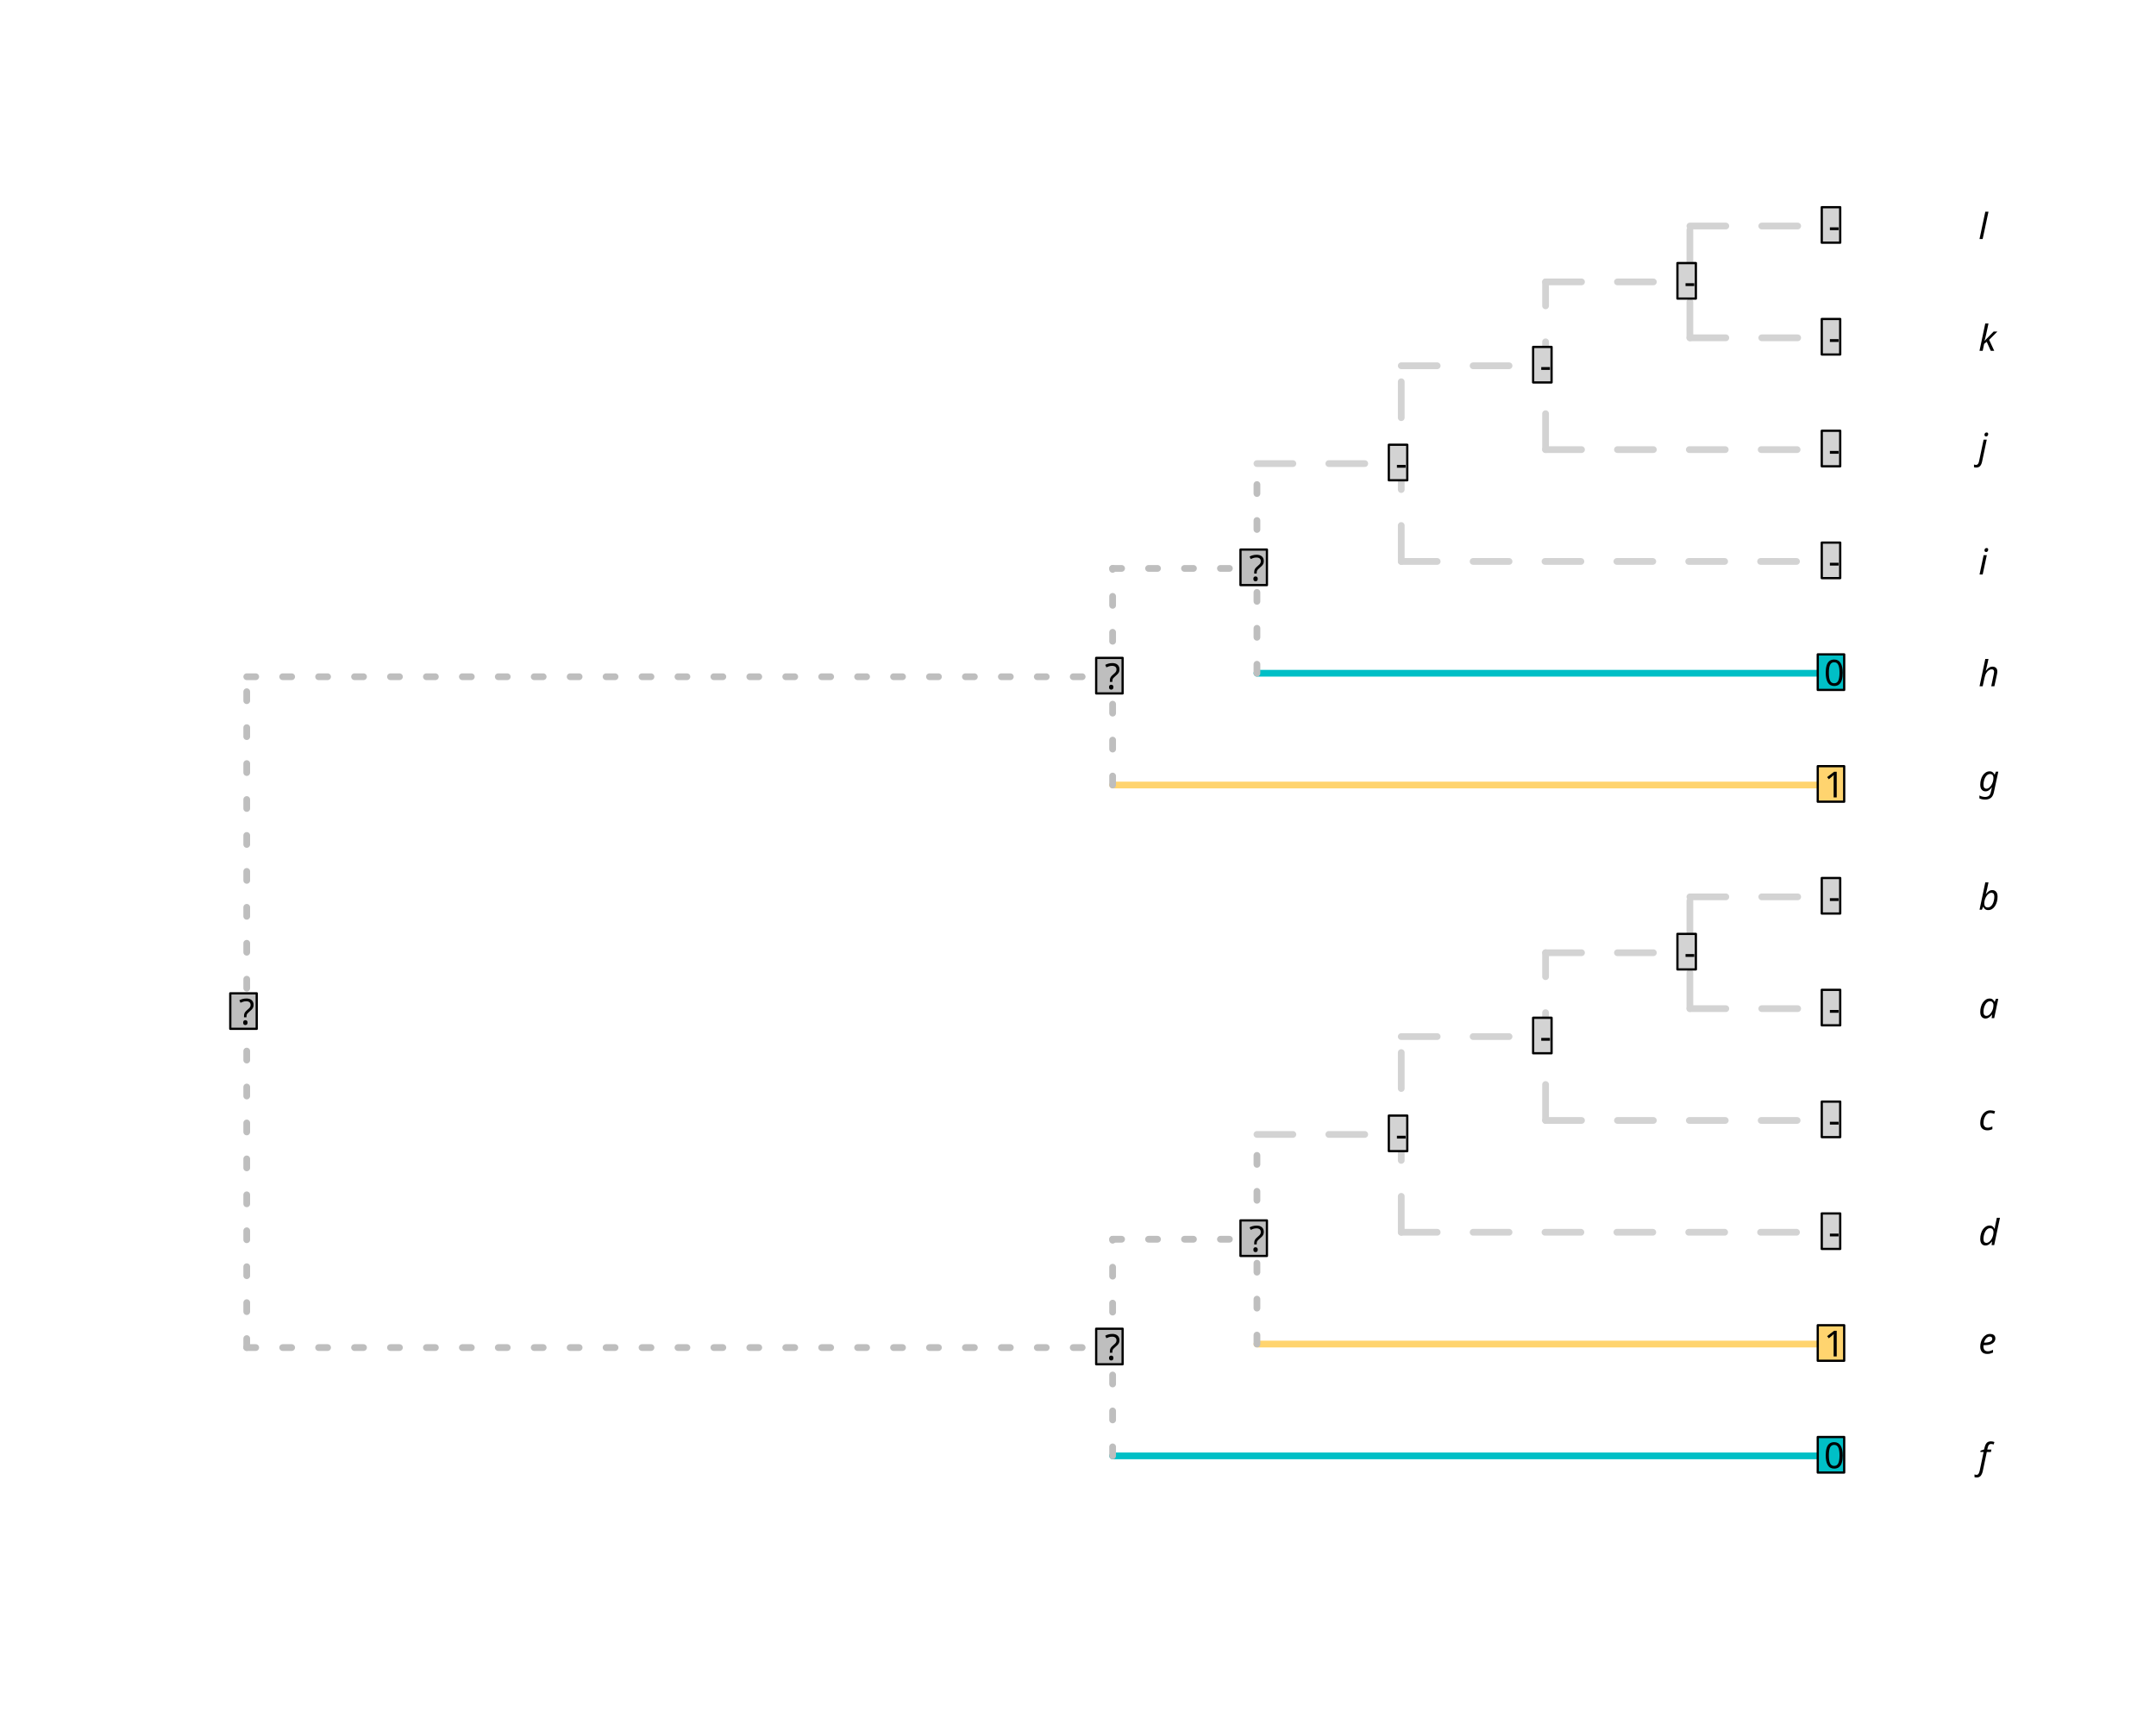
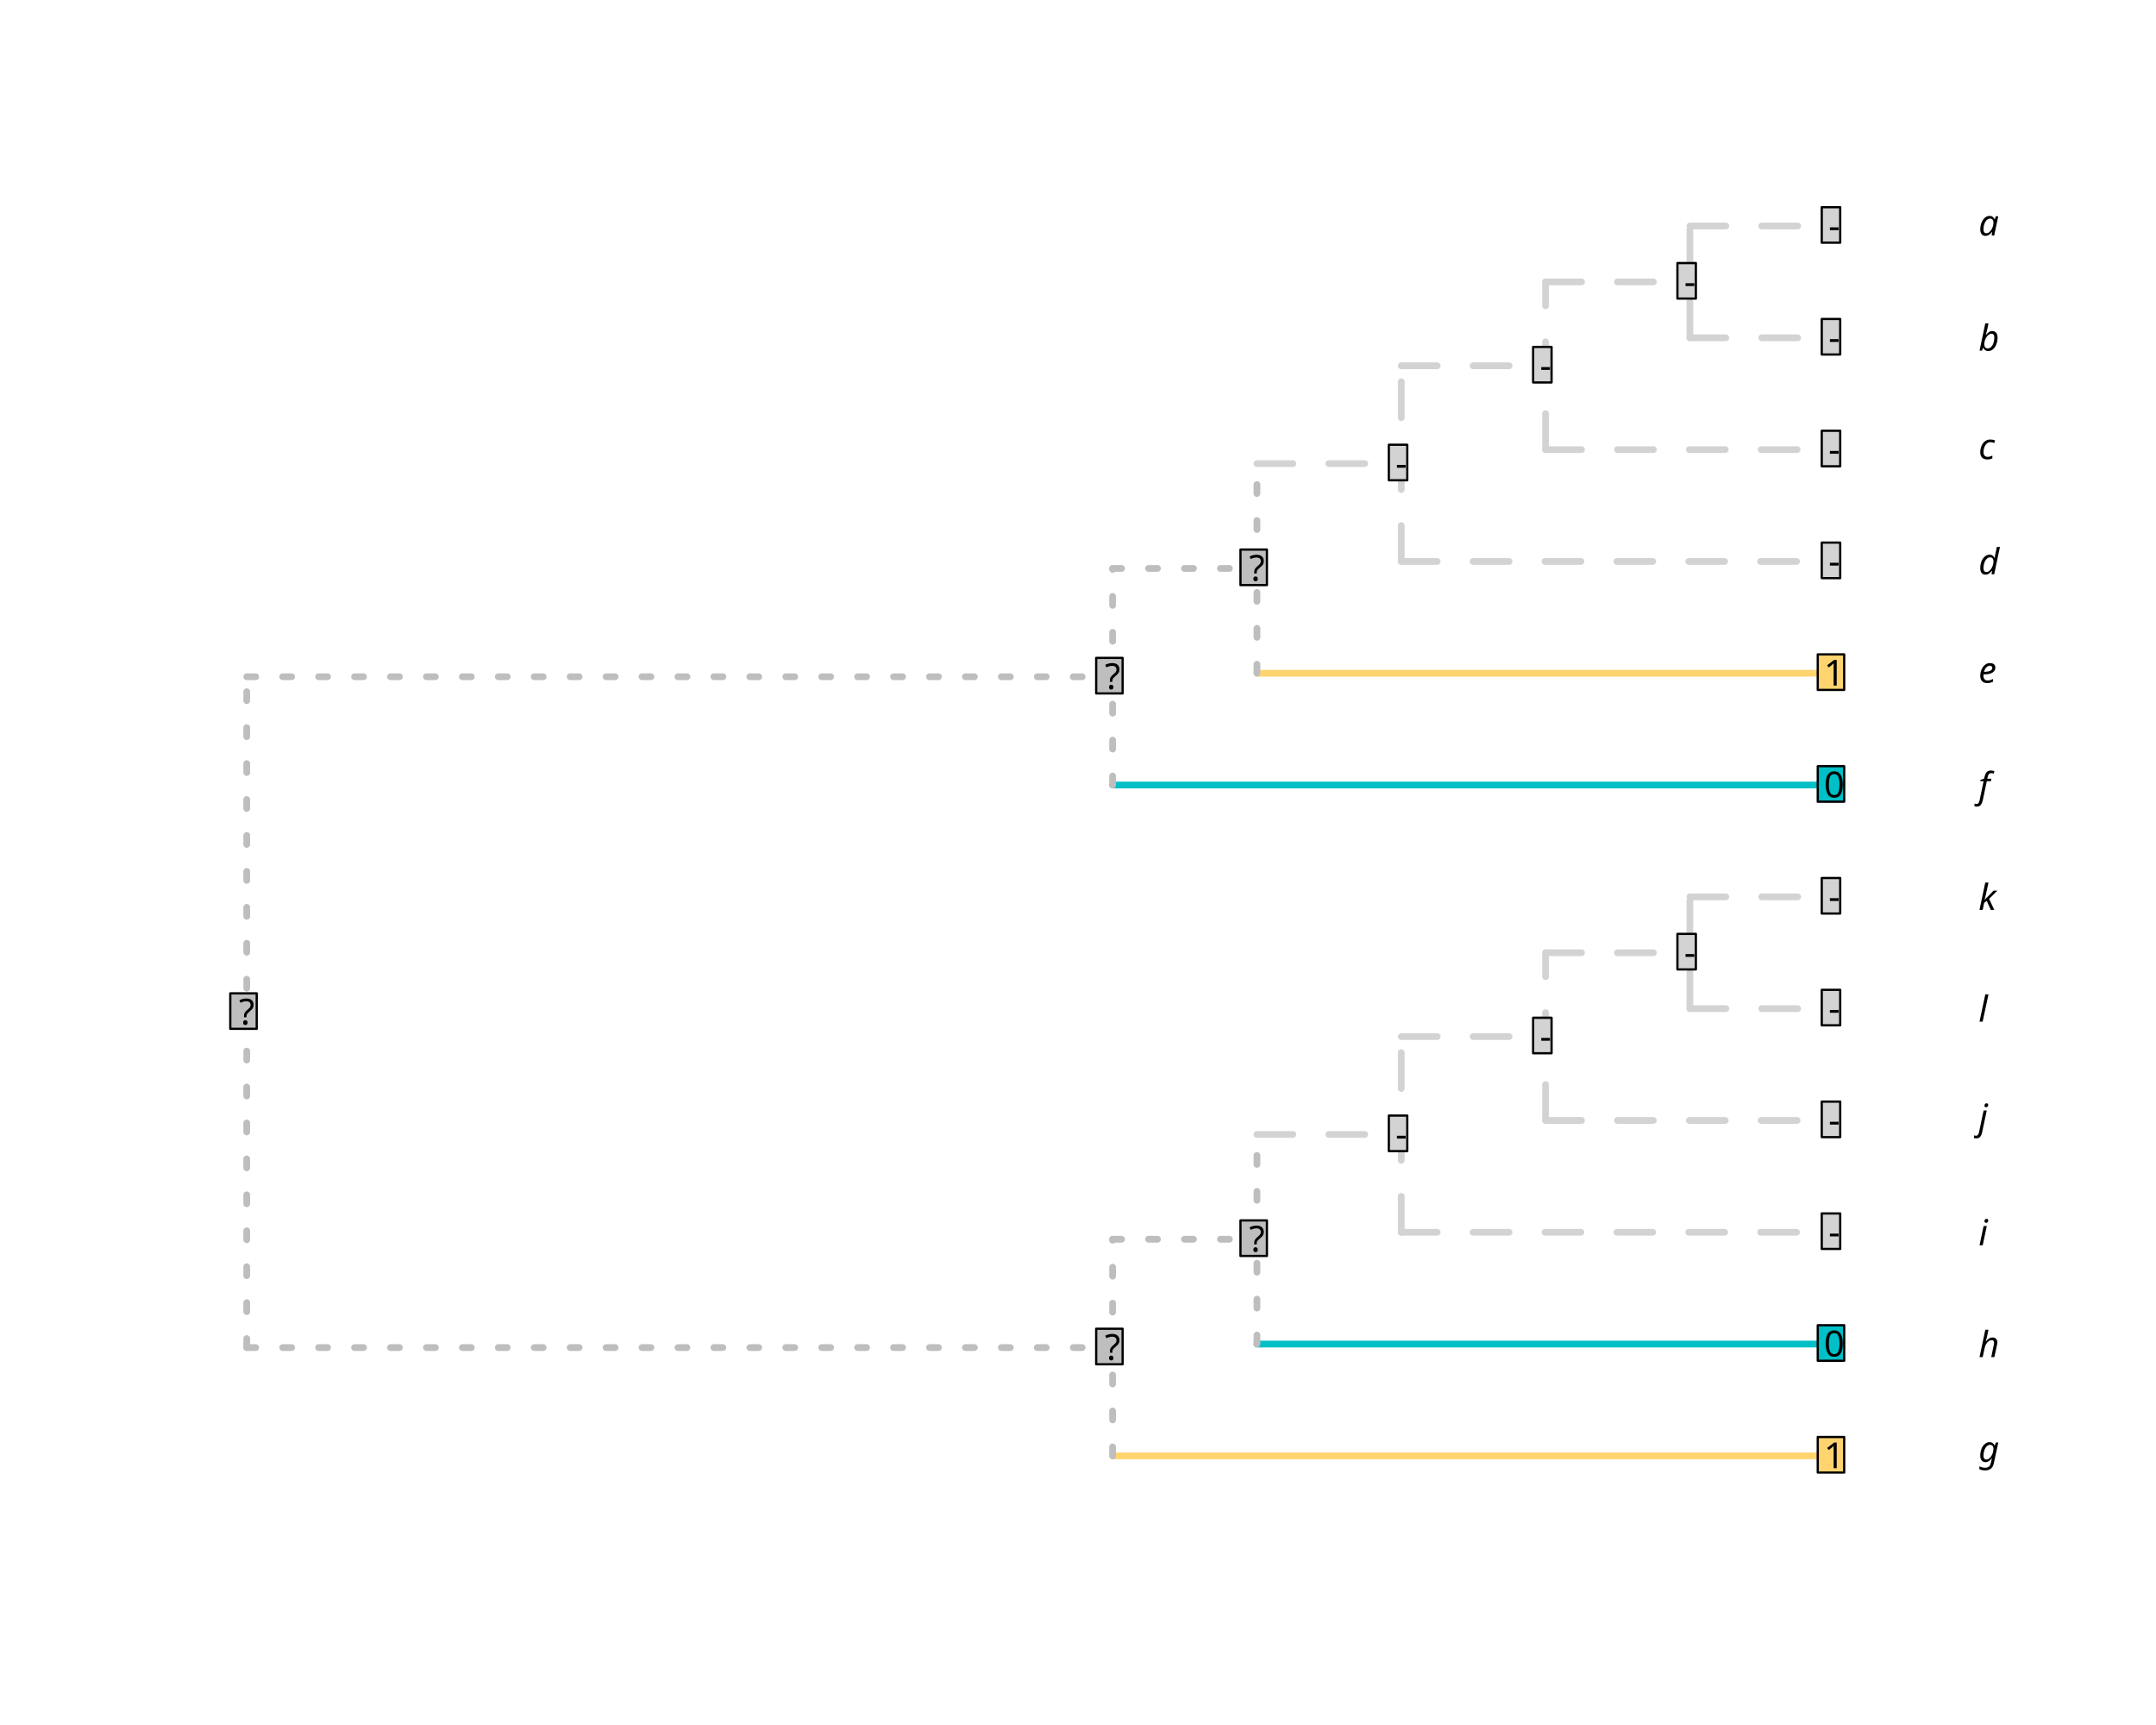
<svg xmlns="http://www.w3.org/2000/svg" class="svglite" data-engine-version="2.0" width="720.00pt" height="576.00pt" viewBox="0 0 720.00 576.00">
  <defs>
    <style type="text/css">
    .svglite line, .svglite polyline, .svglite polygon, .svglite path, .svglite rect, .svglite circle {
      fill: none;
      stroke: #000000;
      stroke-linecap: round;
      stroke-linejoin: round;
      stroke-miterlimit: 10.00;
    }
  </style>
  </defs>
  <rect width="100%" height="100%" style="stroke: none; fill: #FFFFFF;" />
  <defs>
    <clipPath id="cpMC4wMHw3MjAuMDB8MC4wMHw1NzYuMDA=">
      <rect x="0.00" y="0.00" width="720.00" height="576.00" />
    </clipPath>
  </defs>
  <g clip-path="url(#cpMC4wMHw3MjAuMDB8MC4wMHw1NzYuMDA=)">
</g>
  <defs>
    <clipPath id="cpNTkuMDR8Njg5Ljc2fDU5LjA0fDUwMi41Ng==">
      <rect x="59.04" y="59.04" width="630.72" height="443.52" />
    </clipPath>
  </defs>
  <g clip-path="url(#cpNTkuMDR8Njg5Ljc2fDU5LjA0fDUwMi41Ng==)">
    <line x1="82.40" y1="449.97" x2="371.56" y2="449.97" style="stroke-width: 2.25; stroke: #BEBEBE; stroke-dasharray: 3.00,9.00;" />
-     <line x1="371.56" y1="486.13" x2="612.54" y2="486.13" style="stroke-width: 2.25; stroke: #00BFC6;" />
+     <line x1="371.56" y1="486.13" x2="612.54" y2="486.13" style="stroke-width: 2.25; stroke: #FFD46F;" />
    <line x1="371.56" y1="413.80" x2="419.76" y2="413.80" style="stroke-width: 2.25; stroke: #BEBEBE; stroke-dasharray: 3.00,9.00;" />
-     <line x1="419.76" y1="448.80" x2="612.54" y2="448.80" style="stroke-width: 2.25; stroke: #FFD46F;" />
+     <line x1="419.76" y1="448.80" x2="612.54" y2="448.80" style="stroke-width: 2.25; stroke: #00BFC6;" />
    <line x1="419.76" y1="378.80" x2="467.95" y2="378.80" style="stroke-width: 2.25; stroke: #D3D3D3; stroke-dasharray: 12.00,12.00;" />
    <line x1="467.95" y1="411.47" x2="612.54" y2="411.47" style="stroke-width: 2.25; stroke: #D3D3D3; stroke-dasharray: 12.00,12.00;" />
    <line x1="467.95" y1="346.13" x2="516.15" y2="346.13" style="stroke-width: 2.25; stroke: #D3D3D3; stroke-dasharray: 12.00,12.00;" />
    <line x1="516.15" y1="374.13" x2="612.54" y2="374.13" style="stroke-width: 2.25; stroke: #D3D3D3; stroke-dasharray: 12.00,12.00;" />
    <line x1="516.15" y1="318.13" x2="564.34" y2="318.13" style="stroke-width: 2.25; stroke: #D3D3D3; stroke-dasharray: 12.00,12.00;" />
    <line x1="564.34" y1="336.80" x2="612.54" y2="336.80" style="stroke-width: 2.25; stroke: #D3D3D3; stroke-dasharray: 12.00,12.00;" />
    <line x1="564.34" y1="299.47" x2="612.54" y2="299.47" style="stroke-width: 2.25; stroke: #D3D3D3; stroke-dasharray: 12.00,12.00;" />
    <line x1="82.40" y1="225.97" x2="371.56" y2="225.97" style="stroke-width: 2.25; stroke: #BEBEBE; stroke-dasharray: 3.00,9.00;" />
-     <line x1="371.56" y1="262.13" x2="612.54" y2="262.13" style="stroke-width: 2.25; stroke: #FFD46F;" />
+     <line x1="371.56" y1="262.13" x2="612.54" y2="262.13" style="stroke-width: 2.25; stroke: #00BFC6;" />
    <line x1="371.56" y1="189.80" x2="419.76" y2="189.80" style="stroke-width: 2.25; stroke: #BEBEBE; stroke-dasharray: 3.00,9.00;" />
-     <line x1="419.76" y1="224.80" x2="612.54" y2="224.80" style="stroke-width: 2.25; stroke: #00BFC6;" />
+     <line x1="419.76" y1="224.80" x2="612.54" y2="224.80" style="stroke-width: 2.25; stroke: #FFD46F;" />
    <line x1="419.76" y1="154.80" x2="467.95" y2="154.80" style="stroke-width: 2.25; stroke: #D3D3D3; stroke-dasharray: 12.00,12.00;" />
    <line x1="467.95" y1="187.47" x2="612.54" y2="187.47" style="stroke-width: 2.25; stroke: #D3D3D3; stroke-dasharray: 12.00,12.00;" />
    <line x1="467.95" y1="122.13" x2="516.15" y2="122.13" style="stroke-width: 2.25; stroke: #D3D3D3; stroke-dasharray: 12.00,12.00;" />
    <line x1="516.15" y1="150.13" x2="612.54" y2="150.13" style="stroke-width: 2.25; stroke: #D3D3D3; stroke-dasharray: 12.00,12.00;" />
    <line x1="516.15" y1="94.13" x2="564.34" y2="94.13" style="stroke-width: 2.25; stroke: #D3D3D3; stroke-dasharray: 12.00,12.00;" />
    <line x1="564.34" y1="112.80" x2="612.54" y2="112.80" style="stroke-width: 2.25; stroke: #D3D3D3; stroke-dasharray: 12.00,12.00;" />
    <line x1="564.34" y1="75.47" x2="612.54" y2="75.47" style="stroke-width: 2.25; stroke: #D3D3D3; stroke-dasharray: 12.00,12.00;" />
    <line x1="82.40" y1="449.97" x2="82.40" y2="225.97" style="stroke-width: 2.25; stroke: #BEBEBE; stroke-dasharray: 3.00,9.00;" />
+     <line x1="371.56" y1="262.13" x2="371.56" y2="189.80" style="stroke-width: 2.25; stroke: #BEBEBE; stroke-dasharray: 3.00,9.00;" />
+     <line x1="419.76" y1="224.80" x2="419.76" y2="154.80" style="stroke-width: 2.25; stroke: #BEBEBE; stroke-dasharray: 3.00,9.00;" />
+     <line x1="467.95" y1="187.47" x2="467.95" y2="122.13" style="stroke-width: 2.25; stroke: #D3D3D3; stroke-dasharray: 12.00,12.00;" />
+     <line x1="516.15" y1="150.13" x2="516.15" y2="94.13" style="stroke-width: 2.25; stroke: #D3D3D3; stroke-dasharray: 12.00,12.00;" />
+     <line x1="564.34" y1="112.80" x2="564.34" y2="75.47" style="stroke-width: 2.25; stroke: #D3D3D3; stroke-dasharray: 12.00,12.00;" />
    <line x1="371.56" y1="486.13" x2="371.56" y2="413.80" style="stroke-width: 2.25; stroke: #BEBEBE; stroke-dasharray: 3.00,9.00;" />
    <line x1="419.76" y1="448.80" x2="419.76" y2="378.80" style="stroke-width: 2.25; stroke: #BEBEBE; stroke-dasharray: 3.00,9.00;" />
    <line x1="467.95" y1="411.47" x2="467.95" y2="346.13" style="stroke-width: 2.25; stroke: #D3D3D3; stroke-dasharray: 12.00,12.00;" />
    <line x1="516.15" y1="374.13" x2="516.15" y2="318.13" style="stroke-width: 2.25; stroke: #D3D3D3; stroke-dasharray: 12.00,12.00;" />
    <line x1="564.34" y1="336.80" x2="564.34" y2="299.47" style="stroke-width: 2.25; stroke: #D3D3D3; stroke-dasharray: 12.00,12.00;" />
-     <line x1="371.56" y1="262.13" x2="371.56" y2="189.80" style="stroke-width: 2.25; stroke: #BEBEBE; stroke-dasharray: 3.00,9.00;" />
-     <line x1="419.76" y1="224.80" x2="419.76" y2="154.80" style="stroke-width: 2.25; stroke: #BEBEBE; stroke-dasharray: 3.00,9.00;" />
-     <line x1="467.95" y1="187.47" x2="467.95" y2="122.13" style="stroke-width: 2.25; stroke: #D3D3D3; stroke-dasharray: 12.00,12.00;" />
-     <line x1="516.15" y1="150.13" x2="516.15" y2="94.13" style="stroke-width: 2.25; stroke: #D3D3D3; stroke-dasharray: 12.00,12.00;" />
-     <line x1="564.34" y1="112.80" x2="564.34" y2="75.47" style="stroke-width: 2.25; stroke: #D3D3D3; stroke-dasharray: 12.00,12.00;" />
-     <text x="660.73" y="339.97" style="font-size: 12.00px; font-style: italic; font-family: sans;" textLength="6.67px" lengthAdjust="spacingAndGlyphs">a</text>
-     <text x="660.73" y="303.76" style="font-size: 12.00px; font-style: italic; font-family: sans;" textLength="6.67px" lengthAdjust="spacingAndGlyphs">b</text>
-     <text x="660.73" y="377.30" style="font-size: 12.00px; font-style: italic; font-family: sans;" textLength="6.00px" lengthAdjust="spacingAndGlyphs">c</text>
-     <text x="660.73" y="415.76" style="font-size: 12.00px; font-style: italic; font-family: sans;" textLength="6.67px" lengthAdjust="spacingAndGlyphs">d</text>
-     <text x="660.73" y="451.97" style="font-size: 12.00px; font-style: italic; font-family: sans;" textLength="6.67px" lengthAdjust="spacingAndGlyphs">e</text>
-     <text x="660.73" y="490.47" style="font-size: 12.00px; font-style: italic; font-family: sans;" textLength="3.33px" lengthAdjust="spacingAndGlyphs">f</text>
-     <text x="660.73" y="264.11" style="font-size: 12.00px; font-style: italic; font-family: sans;" textLength="6.67px" lengthAdjust="spacingAndGlyphs">g</text>
-     <text x="660.73" y="229.15" style="font-size: 12.00px; font-style: italic; font-family: sans;" textLength="6.67px" lengthAdjust="spacingAndGlyphs">h</text>
-     <text x="660.73" y="191.82" style="font-size: 12.00px; font-style: italic; font-family: sans;" textLength="2.66px" lengthAdjust="spacingAndGlyphs">i</text>
-     <text x="660.73" y="153.24" style="font-size: 12.00px; font-style: italic; font-family: sans;" textLength="2.66px" lengthAdjust="spacingAndGlyphs">j</text>
-     <text x="660.73" y="117.15" style="font-size: 12.00px; font-style: italic; font-family: sans;" textLength="6.00px" lengthAdjust="spacingAndGlyphs">k</text>
-     <text x="660.73" y="79.82" style="font-size: 12.00px; font-style: italic; font-family: sans;" textLength="2.66px" lengthAdjust="spacingAndGlyphs">l</text>
+     <text x="660.73" y="78.64" style="font-size: 12.00px; font-style: italic; font-family: sans;" textLength="6.67px" lengthAdjust="spacingAndGlyphs">a</text>
+     <text x="660.73" y="117.09" style="font-size: 12.00px; font-style: italic; font-family: sans;" textLength="6.67px" lengthAdjust="spacingAndGlyphs">b</text>
+     <text x="660.73" y="153.30" style="font-size: 12.00px; font-style: italic; font-family: sans;" textLength="6.00px" lengthAdjust="spacingAndGlyphs">c</text>
+     <text x="660.73" y="191.76" style="font-size: 12.00px; font-style: italic; font-family: sans;" textLength="6.67px" lengthAdjust="spacingAndGlyphs">d</text>
+     <text x="660.73" y="227.97" style="font-size: 12.00px; font-style: italic; font-family: sans;" textLength="6.67px" lengthAdjust="spacingAndGlyphs">e</text>
+     <text x="660.73" y="266.47" style="font-size: 12.00px; font-style: italic; font-family: sans;" textLength="3.33px" lengthAdjust="spacingAndGlyphs">f</text>
+     <text x="660.73" y="488.11" style="font-size: 12.00px; font-style: italic; font-family: sans;" textLength="6.67px" lengthAdjust="spacingAndGlyphs">g</text>
+     <text x="660.73" y="453.15" style="font-size: 12.00px; font-style: italic; font-family: sans;" textLength="6.67px" lengthAdjust="spacingAndGlyphs">h</text>
+     <text x="660.73" y="415.82" style="font-size: 12.00px; font-style: italic; font-family: sans;" textLength="2.66px" lengthAdjust="spacingAndGlyphs">i</text>
+     <text x="660.73" y="377.24" style="font-size: 12.00px; font-style: italic; font-family: sans;" textLength="2.66px" lengthAdjust="spacingAndGlyphs">j</text>
+     <text x="660.73" y="303.82" style="font-size: 12.00px; font-style: italic; font-family: sans;" textLength="6.00px" lengthAdjust="spacingAndGlyphs">k</text>
+     <text x="660.73" y="341.15" style="font-size: 12.00px; font-style: italic; font-family: sans;" textLength="2.66px" lengthAdjust="spacingAndGlyphs">l</text>
+     <rect x="608.38" y="69.18" width="6.16" height="11.86" style="stroke-width: 0.75; fill: #D3D3D3;" />
+     <rect x="608.38" y="106.51" width="6.16" height="11.86" style="stroke-width: 0.75; fill: #D3D3D3;" />
+     <rect x="608.38" y="143.84" width="6.16" height="11.86" style="stroke-width: 0.75; fill: #D3D3D3;" />
+     <rect x="608.38" y="181.18" width="6.16" height="11.86" style="stroke-width: 0.75; fill: #D3D3D3;" />
+     <rect x="607.04" y="218.51" width="8.83" height="11.86" style="stroke-width: 0.75; fill: #FFD46F;" />
+     <rect x="607.04" y="255.84" width="8.83" height="11.86" style="stroke-width: 0.75; fill: #00BFC6;" />
+     <rect x="607.04" y="479.84" width="8.83" height="11.86" style="stroke-width: 0.75; fill: #FFD46F;" />
+     <rect x="607.04" y="442.51" width="8.83" height="11.86" style="stroke-width: 0.75; fill: #00BFC6;" />
+     <rect x="608.38" y="405.18" width="6.16" height="11.86" style="stroke-width: 0.75; fill: #D3D3D3;" />
+     <rect x="608.38" y="367.84" width="6.16" height="11.86" style="stroke-width: 0.75; fill: #D3D3D3;" />
+     <rect x="608.38" y="293.18" width="6.16" height="11.86" style="stroke-width: 0.75; fill: #D3D3D3;" />
    <rect x="608.38" y="330.51" width="6.16" height="11.86" style="stroke-width: 0.75; fill: #D3D3D3;" />
-     <rect x="608.38" y="293.18" width="6.16" height="11.86" style="stroke-width: 0.75; fill: #D3D3D3;" />
-     <rect x="608.38" y="367.84" width="6.16" height="11.86" style="stroke-width: 0.75; fill: #D3D3D3;" />
-     <rect x="608.38" y="405.18" width="6.16" height="11.86" style="stroke-width: 0.75; fill: #D3D3D3;" />
-     <rect x="607.04" y="442.51" width="8.83" height="11.86" style="stroke-width: 0.75; fill: #FFD46F;" />
-     <rect x="607.04" y="479.84" width="8.83" height="11.86" style="stroke-width: 0.75; fill: #00BFC6;" />
-     <rect x="607.04" y="255.84" width="8.83" height="11.86" style="stroke-width: 0.75; fill: #FFD46F;" />
-     <rect x="607.04" y="218.51" width="8.83" height="11.86" style="stroke-width: 0.75; fill: #00BFC6;" />
-     <rect x="608.38" y="181.18" width="6.16" height="11.86" style="stroke-width: 0.75; fill: #D3D3D3;" />
-     <rect x="608.38" y="143.84" width="6.16" height="11.86" style="stroke-width: 0.75; fill: #D3D3D3;" />
-     <rect x="608.38" y="106.51" width="6.16" height="11.86" style="stroke-width: 0.75; fill: #D3D3D3;" />
-     <rect x="608.38" y="69.18" width="6.16" height="11.86" style="stroke-width: 0.75; fill: #D3D3D3;" />
    <rect x="76.90" y="331.68" width="8.83" height="11.86" style="stroke-width: 0.75; fill: #BEBEBE;" />
+     <rect x="366.07" y="219.68" width="8.83" height="11.86" style="stroke-width: 0.75; fill: #BEBEBE;" />
+     <rect x="414.26" y="183.51" width="8.83" height="11.86" style="stroke-width: 0.75; fill: #BEBEBE;" />
+     <rect x="463.80" y="148.51" width="6.16" height="11.86" style="stroke-width: 0.75; fill: #D3D3D3;" />
+     <rect x="511.99" y="115.84" width="6.16" height="11.86" style="stroke-width: 0.75; fill: #D3D3D3;" />
+     <rect x="560.18" y="87.84" width="6.16" height="11.86" style="stroke-width: 0.75; fill: #D3D3D3;" />
    <rect x="366.07" y="443.68" width="8.83" height="11.86" style="stroke-width: 0.75; fill: #BEBEBE;" />
    <rect x="414.26" y="407.51" width="8.83" height="11.86" style="stroke-width: 0.75; fill: #BEBEBE;" />
    <rect x="463.80" y="372.51" width="6.16" height="11.86" style="stroke-width: 0.75; fill: #D3D3D3;" />
    <rect x="511.99" y="339.84" width="6.16" height="11.86" style="stroke-width: 0.75; fill: #D3D3D3;" />
    <rect x="560.18" y="311.84" width="6.16" height="11.86" style="stroke-width: 0.75; fill: #D3D3D3;" />
-     <rect x="366.07" y="219.68" width="8.83" height="11.86" style="stroke-width: 0.75; fill: #BEBEBE;" />
-     <rect x="414.26" y="183.51" width="8.83" height="11.86" style="stroke-width: 0.75; fill: #BEBEBE;" />
-     <rect x="463.80" y="148.51" width="6.16" height="11.86" style="stroke-width: 0.75; fill: #D3D3D3;" />
-     <rect x="511.99" y="115.84" width="6.16" height="11.86" style="stroke-width: 0.75; fill: #D3D3D3;" />
-     <rect x="560.18" y="87.84" width="6.16" height="11.86" style="stroke-width: 0.75; fill: #D3D3D3;" />
+     <text x="612.54" y="79.60" text-anchor="middle" style="font-size: 12.00px; font-family: sans;" textLength="4.00px" lengthAdjust="spacingAndGlyphs">-</text>
+     <text x="612.54" y="116.93" text-anchor="middle" style="font-size: 12.00px; font-family: sans;" textLength="4.00px" lengthAdjust="spacingAndGlyphs">-</text>
+     <text x="612.54" y="154.26" text-anchor="middle" style="font-size: 12.00px; font-family: sans;" textLength="4.00px" lengthAdjust="spacingAndGlyphs">-</text>
+     <text x="612.54" y="191.60" text-anchor="middle" style="font-size: 12.00px; font-family: sans;" textLength="4.00px" lengthAdjust="spacingAndGlyphs">-</text>
+     <text x="612.54" y="228.93" text-anchor="middle" style="font-size: 12.00px; font-family: sans;" textLength="6.67px" lengthAdjust="spacingAndGlyphs">1</text>
+     <text x="612.54" y="266.26" text-anchor="middle" style="font-size: 12.00px; font-family: sans;" textLength="6.67px" lengthAdjust="spacingAndGlyphs">0</text>
+     <text x="612.54" y="490.26" text-anchor="middle" style="font-size: 12.00px; font-family: sans;" textLength="6.67px" lengthAdjust="spacingAndGlyphs">1</text>
+     <text x="612.54" y="452.93" text-anchor="middle" style="font-size: 12.00px; font-family: sans;" textLength="6.67px" lengthAdjust="spacingAndGlyphs">0</text>
+     <text x="612.54" y="415.60" text-anchor="middle" style="font-size: 12.00px; font-family: sans;" textLength="4.00px" lengthAdjust="spacingAndGlyphs">-</text>
+     <text x="612.54" y="378.26" text-anchor="middle" style="font-size: 12.00px; font-family: sans;" textLength="4.00px" lengthAdjust="spacingAndGlyphs">-</text>
+     <text x="612.54" y="303.60" text-anchor="middle" style="font-size: 12.00px; font-family: sans;" textLength="4.00px" lengthAdjust="spacingAndGlyphs">-</text>
    <text x="612.54" y="340.93" text-anchor="middle" style="font-size: 12.00px; font-family: sans;" textLength="4.00px" lengthAdjust="spacingAndGlyphs">-</text>
-     <text x="612.54" y="303.60" text-anchor="middle" style="font-size: 12.00px; font-family: sans;" textLength="4.00px" lengthAdjust="spacingAndGlyphs">-</text>
-     <text x="612.54" y="378.26" text-anchor="middle" style="font-size: 12.00px; font-family: sans;" textLength="4.00px" lengthAdjust="spacingAndGlyphs">-</text>
-     <text x="612.54" y="415.60" text-anchor="middle" style="font-size: 12.00px; font-family: sans;" textLength="4.00px" lengthAdjust="spacingAndGlyphs">-</text>
-     <text x="612.54" y="452.93" text-anchor="middle" style="font-size: 12.00px; font-family: sans;" textLength="6.67px" lengthAdjust="spacingAndGlyphs">1</text>
-     <text x="612.54" y="490.26" text-anchor="middle" style="font-size: 12.00px; font-family: sans;" textLength="6.67px" lengthAdjust="spacingAndGlyphs">0</text>
-     <text x="612.54" y="266.26" text-anchor="middle" style="font-size: 12.00px; font-family: sans;" textLength="6.67px" lengthAdjust="spacingAndGlyphs">1</text>
-     <text x="612.54" y="228.93" text-anchor="middle" style="font-size: 12.00px; font-family: sans;" textLength="6.67px" lengthAdjust="spacingAndGlyphs">0</text>
-     <text x="612.54" y="191.60" text-anchor="middle" style="font-size: 12.00px; font-family: sans;" textLength="4.00px" lengthAdjust="spacingAndGlyphs">-</text>
-     <text x="612.54" y="154.26" text-anchor="middle" style="font-size: 12.00px; font-family: sans;" textLength="4.00px" lengthAdjust="spacingAndGlyphs">-</text>
-     <text x="612.54" y="116.93" text-anchor="middle" style="font-size: 12.00px; font-family: sans;" textLength="4.00px" lengthAdjust="spacingAndGlyphs">-</text>
-     <text x="612.54" y="79.60" text-anchor="middle" style="font-size: 12.00px; font-family: sans;" textLength="4.00px" lengthAdjust="spacingAndGlyphs">-</text>
    <text x="82.40" y="342.10" text-anchor="middle" style="font-size: 12.00px; font-family: sans;" textLength="6.67px" lengthAdjust="spacingAndGlyphs">?</text>
+     <text x="371.56" y="230.10" text-anchor="middle" style="font-size: 12.00px; font-family: sans;" textLength="6.67px" lengthAdjust="spacingAndGlyphs">?</text>
+     <text x="419.76" y="193.93" text-anchor="middle" style="font-size: 12.00px; font-family: sans;" textLength="6.67px" lengthAdjust="spacingAndGlyphs">?</text>
+     <text x="467.95" y="158.93" text-anchor="middle" style="font-size: 12.00px; font-family: sans;" textLength="4.00px" lengthAdjust="spacingAndGlyphs">-</text>
+     <text x="516.15" y="126.26" text-anchor="middle" style="font-size: 12.00px; font-family: sans;" textLength="4.00px" lengthAdjust="spacingAndGlyphs">-</text>
+     <text x="564.34" y="98.26" text-anchor="middle" style="font-size: 12.00px; font-family: sans;" textLength="4.00px" lengthAdjust="spacingAndGlyphs">-</text>
    <text x="371.56" y="454.10" text-anchor="middle" style="font-size: 12.00px; font-family: sans;" textLength="6.67px" lengthAdjust="spacingAndGlyphs">?</text>
    <text x="419.76" y="417.93" text-anchor="middle" style="font-size: 12.00px; font-family: sans;" textLength="6.67px" lengthAdjust="spacingAndGlyphs">?</text>
    <text x="467.95" y="382.93" text-anchor="middle" style="font-size: 12.00px; font-family: sans;" textLength="4.00px" lengthAdjust="spacingAndGlyphs">-</text>
    <text x="516.15" y="350.26" text-anchor="middle" style="font-size: 12.00px; font-family: sans;" textLength="4.00px" lengthAdjust="spacingAndGlyphs">-</text>
    <text x="564.34" y="322.26" text-anchor="middle" style="font-size: 12.00px; font-family: sans;" textLength="4.00px" lengthAdjust="spacingAndGlyphs">-</text>
-     <text x="371.56" y="230.10" text-anchor="middle" style="font-size: 12.00px; font-family: sans;" textLength="6.67px" lengthAdjust="spacingAndGlyphs">?</text>
-     <text x="419.76" y="193.93" text-anchor="middle" style="font-size: 12.00px; font-family: sans;" textLength="6.67px" lengthAdjust="spacingAndGlyphs">?</text>
-     <text x="467.95" y="158.93" text-anchor="middle" style="font-size: 12.00px; font-family: sans;" textLength="4.00px" lengthAdjust="spacingAndGlyphs">-</text>
-     <text x="516.15" y="126.26" text-anchor="middle" style="font-size: 12.00px; font-family: sans;" textLength="4.00px" lengthAdjust="spacingAndGlyphs">-</text>
-     <text x="564.34" y="98.26" text-anchor="middle" style="font-size: 12.00px; font-family: sans;" textLength="4.00px" lengthAdjust="spacingAndGlyphs">-</text>
  </g>
</svg>
